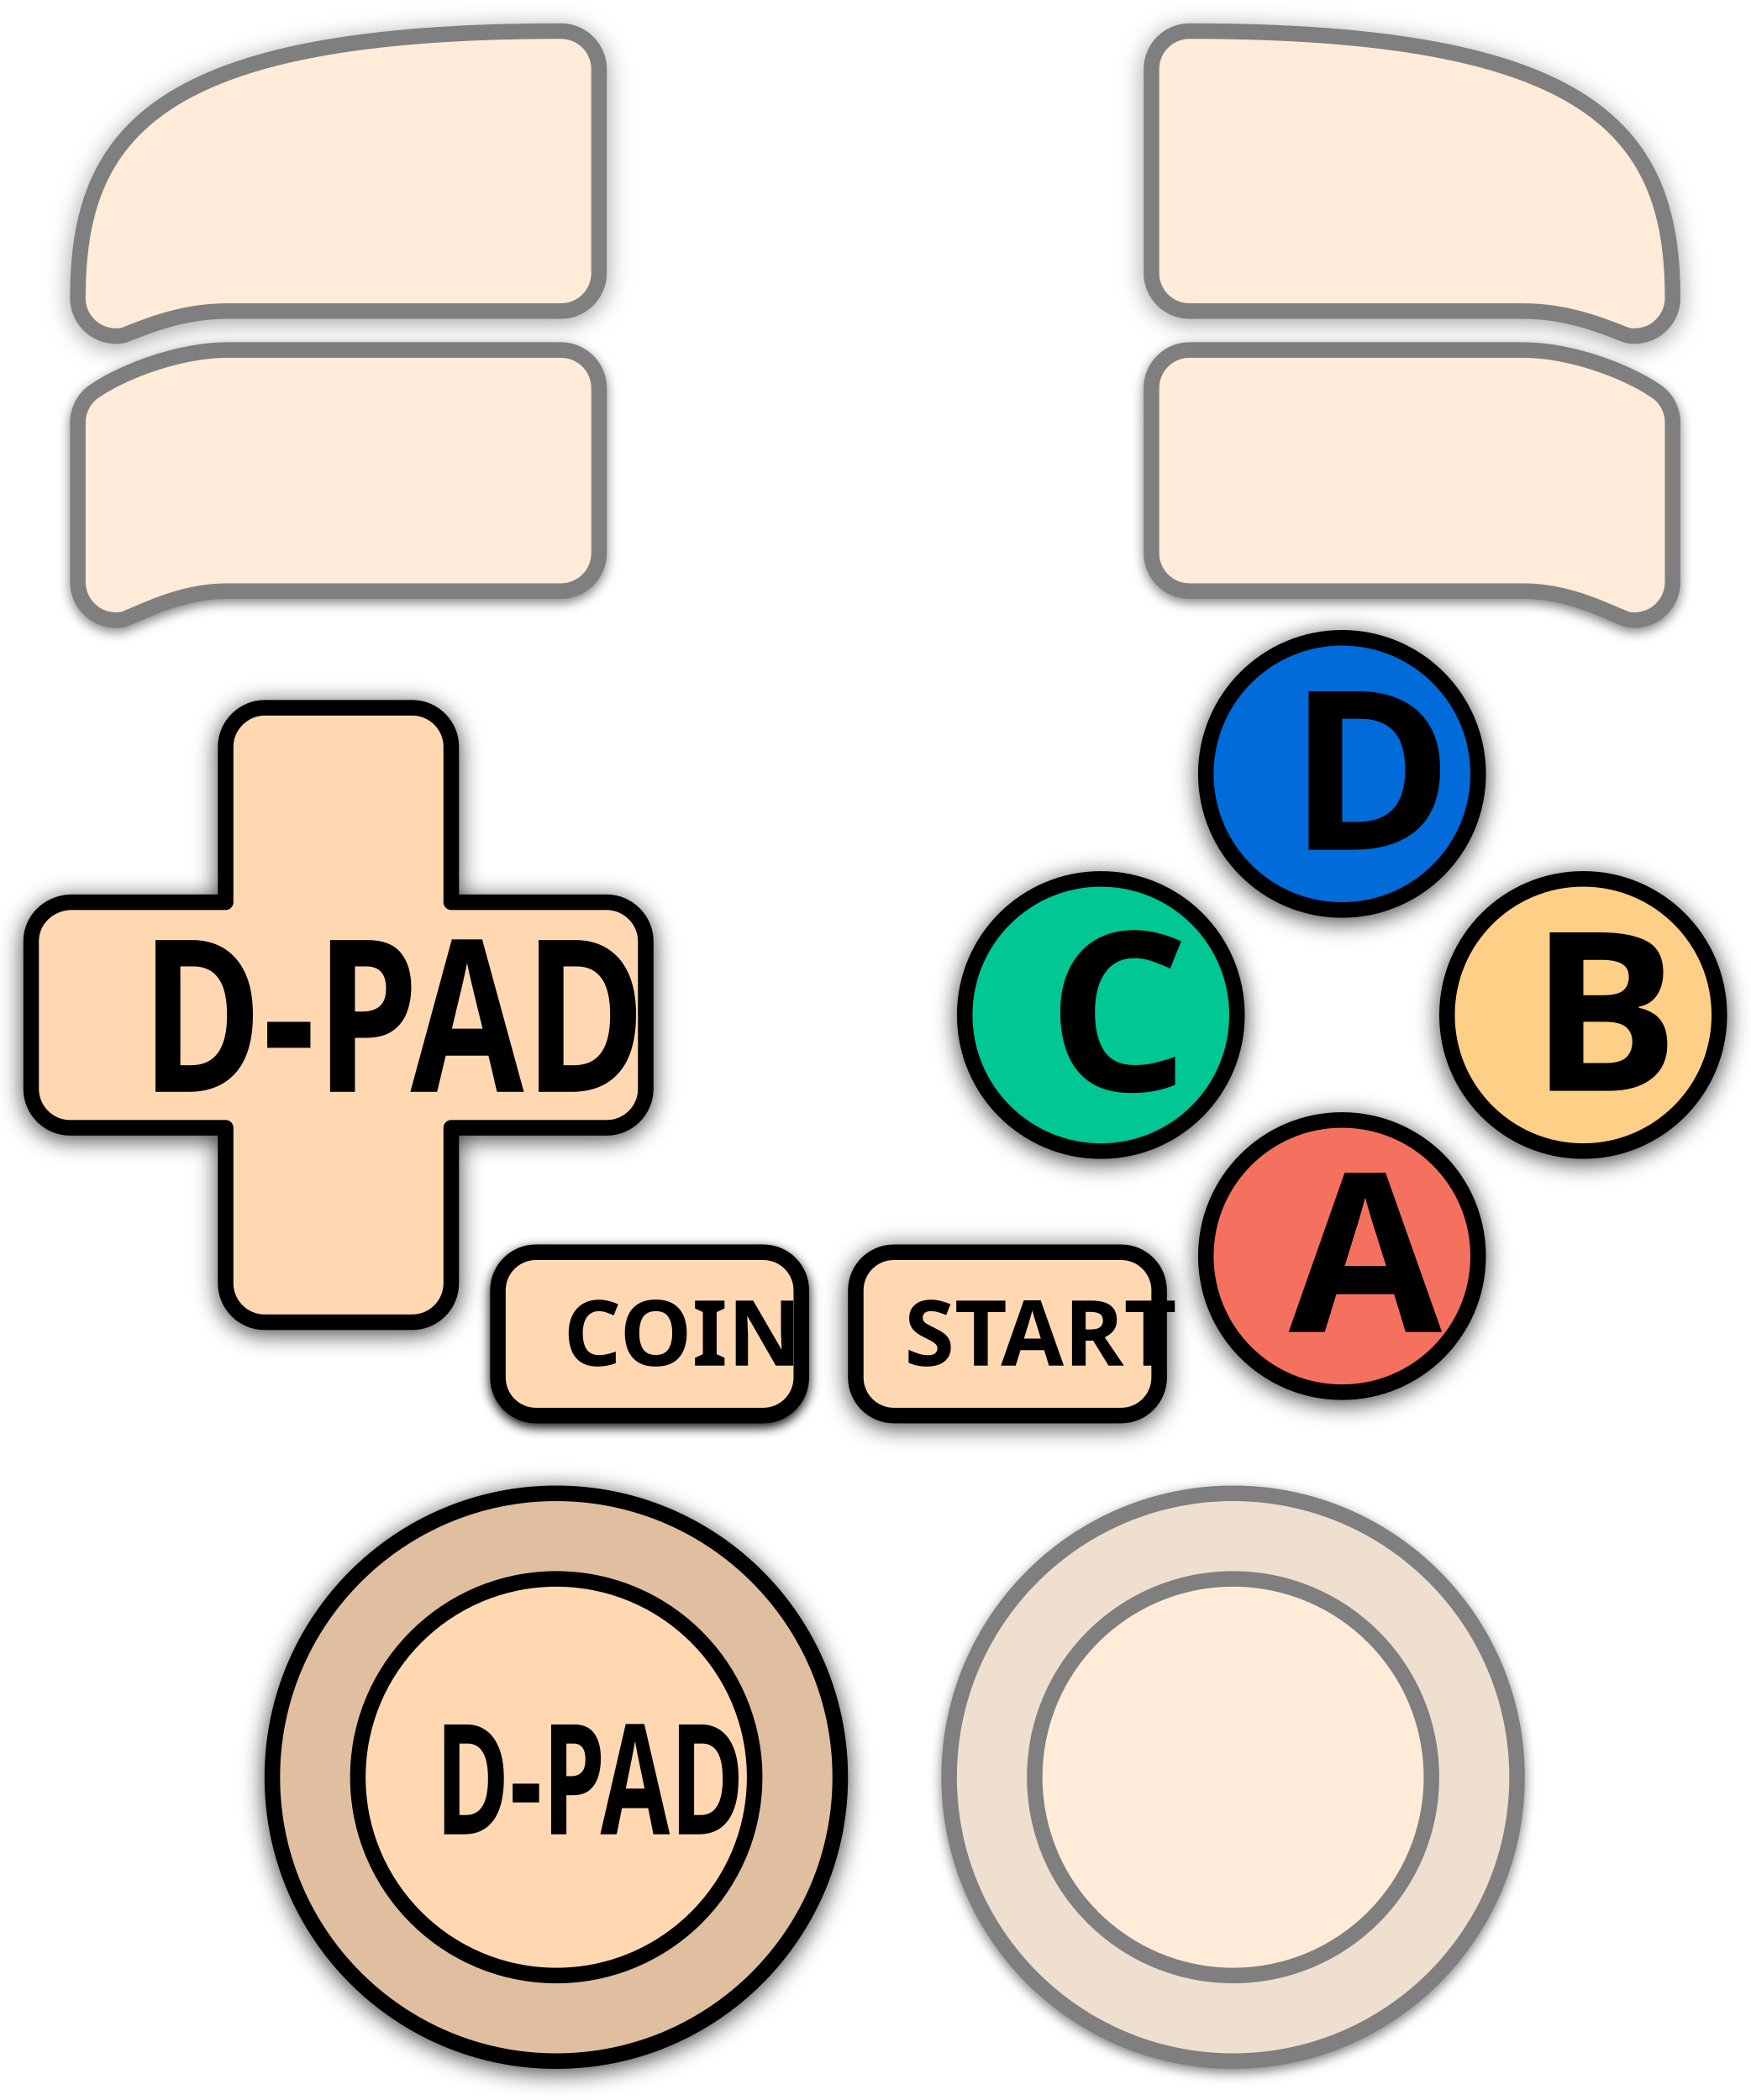
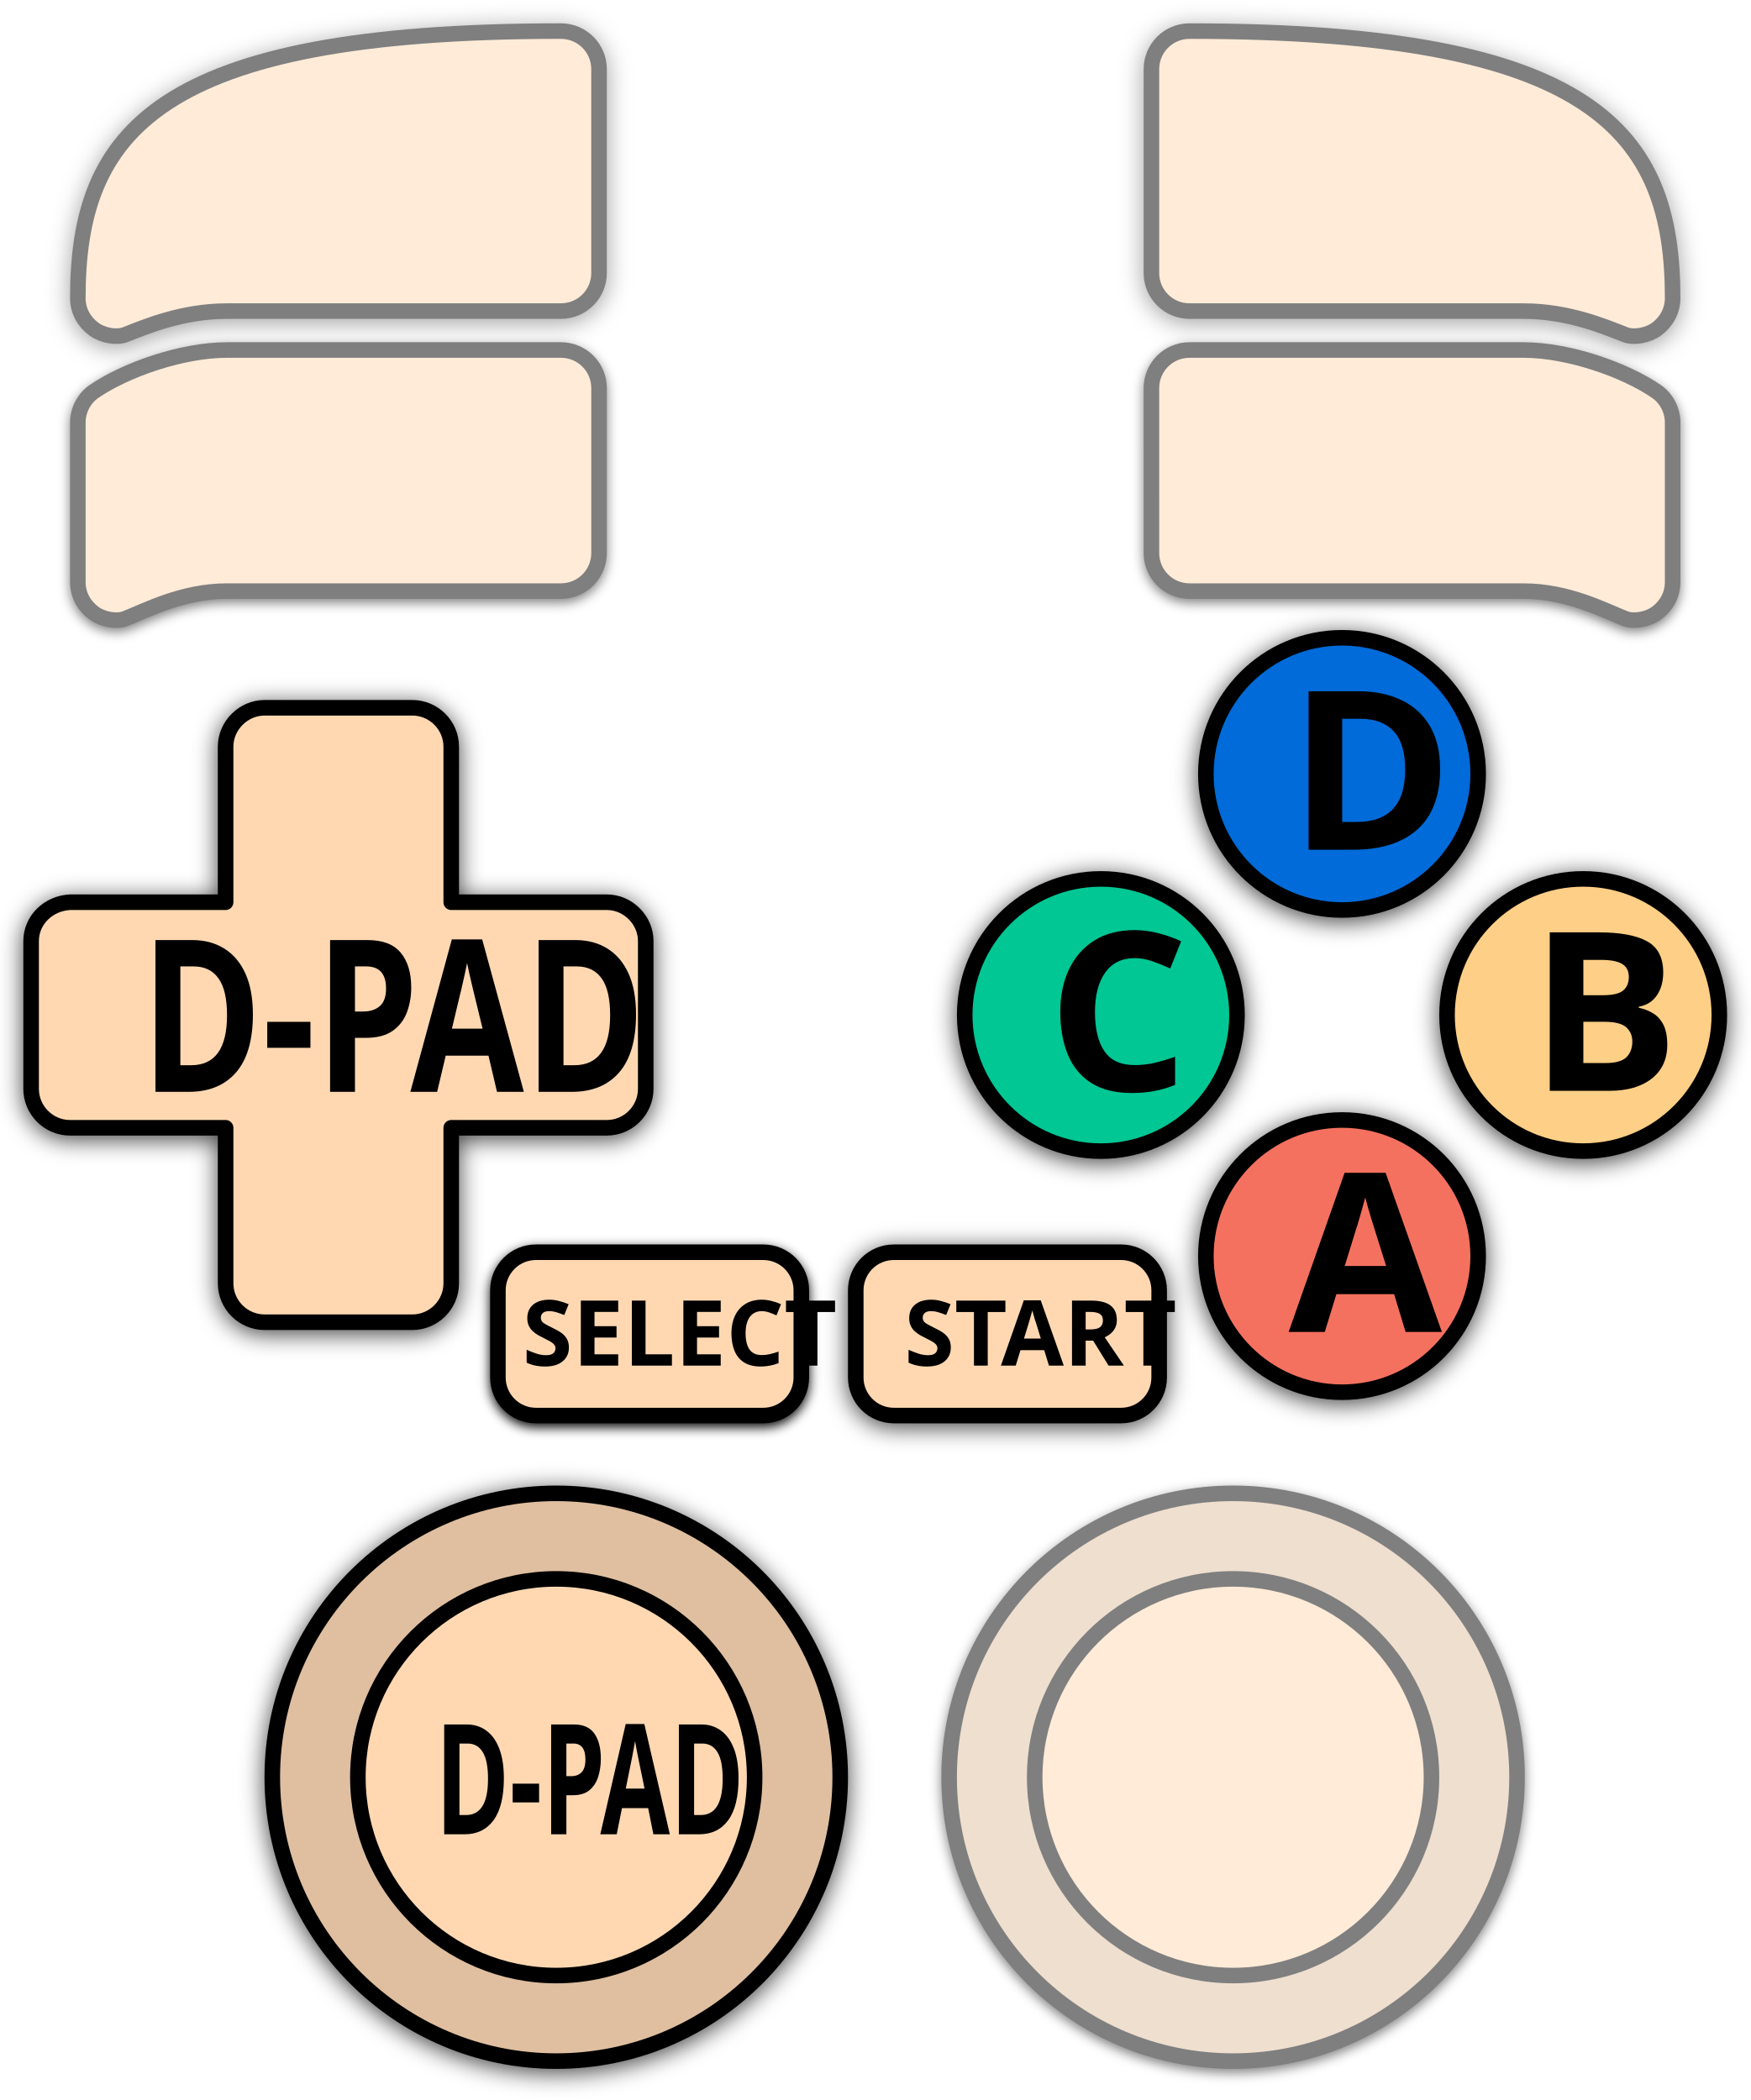
<svg xmlns="http://www.w3.org/2000/svg" version="1.1" id="Layer_3" x="0px" y="0px" viewBox="0 0 225 270" xml:space="preserve" width="225" height="270">
  <defs id="defs75">
    <rect x="41.228" y="199.808" width="55.255" height="51.834" id="rect369361" />
    <rect x="76.739" y="147.344" width="33.368" height="20.844" id="rect127464" />
    <rect x="128.25" y="105.787" width="33.96" height="33.738" id="rect83351" />
    <rect x="127.677" y="105.526" width="34.595" height="33.973" id="rect34999" />
    <rect x="161.554" y="139.782" width="33.152" height="33.894" id="rect24475" />
    <rect x="128.25" y="105.787" width="33.96" height="33.738" id="rect83351-3" />
    <rect x="128.25" y="105.787" width="33.96" height="33.738" id="rect83351-9" />
    <rect x="128.25" y="105.787" width="33.96" height="33.738" id="rect83351-5" />
    <rect x="76.739" y="147.344" width="32.548" height="20.781" id="rect127464-0" />
    <rect x="128.25" y="105.787" width="69.439" height="31.708" id="rect83351-4" />
    <rect x="128.25" y="105.787" width="33.96" height="33.738" id="rect83351-52" />
    <rect x="128.25" y="105.787" width="33.96" height="33.738" id="rect83351-52-6" />
    <rect x="128.25" y="105.787" width="33.96" height="33.738" id="rect83351-37" />
    <rect x="128.25" y="105.787" width="33.96" height="33.738" id="rect83351-3-9" />
    <rect x="128.25" y="105.787" width="33.96" height="33.738" id="rect83351-9-2" />
    <rect x="128.25" y="105.787" width="33.96" height="33.738" id="rect83351-5-7" />
    <rect x="76.739" y="147.344" width="33.368" height="20.844" id="rect127464-7" />
    <rect x="76.739" y="147.344" width="32.548" height="20.781" id="rect127464-0-5" />
    <rect x="128.25" y="105.787" width="69.439" height="31.708" id="rect83351-4-1" />
    <rect x="128.25" y="105.787" width="33.96" height="33.738" id="rect83351-52-67" />
    <rect x="128.25" y="105.787" width="33.96" height="33.738" id="rect83351-52-6-8" />
    <rect x="128.25" y="105.787" width="69.439" height="31.708" id="rect83351-4-1-4" />
    <rect x="128.25" y="105.787" width="69.439" height="31.708" id="rect83351-4-1-4-4" />
    <rect x="128.25" y="105.787" width="69.439" height="31.708" id="rect83351-4-1-4-9" />
    <rect x="128.25" y="105.787" width="69.439" height="31.708" id="rect83351-4-1-4-4-4" />
    <rect x="76.739" y="147.344" width="65.207" height="14.331" id="rect127464-7-2" />
    <rect x="76.739" y="147.344" width="65.207" height="14.331" id="rect127464-7-2-8" />
    <rect x="76.739" y="147.344" width="33.368" height="20.844" id="rect127464-7-5" />
    <rect x="76.739" y="147.344" width="65.207" height="14.331" id="rect127464-7-2-2" />
    <rect x="76.739" y="147.344" width="65.207" height="14.331" id="rect127464-7-2-8-1" />
    <rect x="76.739" y="147.344" width="32.548" height="20.781" id="rect127464-0-5-4" />
    <rect x="128.25" y="105.787" width="33.96" height="33.738" id="rect83351-37-3" />
    <rect x="128.25" y="105.787" width="33.96" height="33.738" id="rect83351-3-9-2" />
    <rect x="128.25" y="105.787" width="33.96" height="33.738" id="rect83351-9-2-3" />
    <rect x="128.25" y="105.787" width="33.96" height="33.738" id="rect83351-5-7-8" />
    <rect x="128.25" y="105.787" width="69.439" height="31.708" id="rect83351-4-1-1" />
    <rect x="128.25" y="105.787" width="69.439" height="31.708" id="rect83351-4-1-4-8" />
    <rect x="128.25" y="105.787" width="69.439" height="31.708" id="rect83351-4-1-4-9-1" />
    <rect x="128.25" y="105.787" width="33.96" height="33.738" id="rect83351-52-67-5" />
    <rect x="128.25" y="105.787" width="33.96" height="33.738" id="rect83351-52-6-8-9" />
    <rect x="128.25" y="105.787" width="69.439" height="31.708" id="rect83351-4-1-4-4-2" />
    <rect x="128.25" y="105.787" width="69.439" height="31.708" id="rect83351-4-1-4-4-4-7" />
    <rect x="128.25" y="105.787" width="69.439" height="31.708" id="rect83351-4-1-4-9-2" />
    <rect x="128.25" y="105.787" width="54.922" height="28.684" id="rect83351-4-1-4-6" />
    <rect x="128.25" y="105.787" width="54.922" height="28.684" id="rect83351-4-1-4-6-6" />
    <rect x="128.25" y="105.787" width="54.922" height="28.684" id="rect83351-4-1-4-6-6-5" />
    <rect x="128.25" y="105.787" width="54.922" height="28.684" id="rect83351-4-1-4-6-5" />
    <rect x="128.25" y="105.787" width="28.869" height="28.839" id="rect83351-4-1-4-6-9" />
    <rect x="128.25" y="105.787" width="28.869" height="28.839" id="rect83351-4-1-4-6-9-7" />
    <rect x="128.25" y="105.787" width="28.869" height="28.839" id="rect83351-4-1-4-6-9-0" />
    <rect x="128.25" y="105.787" width="28.869" height="28.839" id="rect83351-4-1-4-6-9-0-2" />
    <rect x="128.25" y="105.787" width="54.922" height="28.684" id="rect83351-4-1-4-6-5-7" />
    <rect x="128.25" y="105.787" width="54.922" height="28.684" id="rect83351-4-1-4-6-5-72" />
    <rect x="128.25" y="105.787" width="54.922" height="28.684" id="rect83351-4-1-4-6-5-72-2" />
    <rect x="128.25" y="105.787" width="30.806" height="28.718" id="rect83351-4-1-4-6-5-7-5" />
    <rect x="128.25" y="105.787" width="30.806" height="28.718" id="rect83351-4-1-4-6-5-7-5-2" />
    <rect x="128.25" y="105.787" width="30.806" height="28.718" id="rect83351-4-1-4-6-5-7-5-26" />
    <rect x="128.25" y="105.787" width="30.806" height="28.718" id="rect83351-4-1-4-6-5-7-5-4" />
    <rect x="76.739" y="147.344" width="33.368" height="20.844" id="rect127464-7-4" />
    <rect x="76.739" y="147.344" width="33.368" height="19.215" id="rect127464-7-4-8" />
    <rect x="76.739" y="147.344" width="44.004" height="35.334" id="rect127464-7-4-8-8" />
    <rect x="76.739" y="147.344" width="44.004" height="35.334" id="rect127464-7-4-8-8-8" />
    <rect x="41.228" y="199.808" width="55.255" height="51.834" id="rect369361-1" />
    <rect x="41.228" y="199.808" width="86.232" height="35.141" id="rect369361-0" />
    <rect x="128.25" y="105.787" width="81.862" height="29.811" id="rect83351-4-1-4-6-5-7-5-2-1" />
    <rect x="128.25" y="105.787" width="54.922" height="28.684" id="rect83351-4-1-4-6-5-72-2-6" />
    <rect x="128.25" y="105.787" width="54.922" height="28.684" id="rect83351-4-1-4-6-5-72-2-6-6" />
    <rect x="128.25" y="105.787" width="54.922" height="28.684" id="rect83351-4-1-4-6-5-72-2-6-6-8" />
    <rect x="128.25" y="105.787" width="93.027" height="32.239" id="rect83351-4-1-4-6-5-72-2-6-6-0" />
    <rect x="128.25" y="105.787" width="33.275" height="27.809" id="rect83351-4-1-4-6-5-72-2-6-6-5" />
    <rect x="128.25" y="105.787" width="33.275" height="27.809" id="rect83351-4-1-4-6-5-72-2-6-6-5-7" />
    <rect x="128.25" y="105.787" width="33.275" height="27.809" id="rect83351-4-1-4-6-5-72-2-6-6-5-7-2" />
    <rect x="128.25" y="105.787" width="33.275" height="27.809" id="rect83351-4-1-4-6-5-72-2-6-6-5-7-5" />
    <rect x="128.25" y="105.787" width="43.668" height="19.897" id="rect83351-4-1-4-6-5-72-2-6-6-0-4" />
    <rect x="128.25" y="105.787" width="77.274" height="28.684" id="rect83351-4-1-4-6-5-72-2-6-6-0-4-6" />
    <rect x="128.25" y="105.787" width="77.274" height="28.684" id="rect83351-4-1-4-6-5-72-2-6-6-0-4-0" />
    <rect x="128.25" y="105.787" width="61.396" height="39.166" id="rect83351-4-1-4-6-5-72-2-6-6-0-4-67" />
    <rect x="128.25" y="105.787" width="43.668" height="19.897" id="rect83351-4-1-4-6-5-72-2-6-6-0-4-3" />
    <rect x="128.25" y="105.787" width="61.396" height="39.166" id="rect83351-4-1-4-6-5-72-2-6-6-0-4-67-2" />
    <filter style="color-interpolation-filters:sRGB;" id="filter108623" x="-0.131" y="-0.219" width="1.263" height="1.462">
      <feFlood flood-opacity="0.75" flood-color="rgb(0,0,0)" result="flood" id="feFlood108613" />
      <feComposite in="flood" in2="SourceGraphic" operator="in" result="composite1" id="feComposite108615" />
      <feGaussianBlur in="composite1" stdDeviation="1.5" result="blur" id="feGaussianBlur108617" />
      <feOffset dx="0" dy="0.5" result="offset" id="feOffset108619" />
      <feComposite in="SourceGraphic" in2="offset" operator="over" result="composite2" id="feComposite108621" />
    </filter>
    <filter style="color-interpolation-filters:sRGB;" id="filter108915" x="-0.072" y="-0.133" width="1.144" height="1.29">
      <feFlood flood-opacity="1" flood-color="rgb(0,0,0)" result="flood" id="feFlood108905" />
      <feComposite in="flood" in2="SourceGraphic" operator="in" result="composite1" id="feComposite108907" />
      <feGaussianBlur in="composite1" stdDeviation="0.75" result="blur" id="feGaussianBlur108909" />
      <feOffset dx="0" dy="0.5" result="offset" id="feOffset108911" />
      <feComposite in="SourceGraphic" in2="offset" operator="over" result="composite2" id="feComposite108913" />
    </filter>
    <rect x="128.25" y="105.787" width="43.668" height="19.897" id="rect83351-4-1-4-6-5-72-2-6-6-0-4-3-4" />
    <rect x="128.25" y="105.787" width="43.668" height="19.897" id="rect83351-4-1-4-6-5-72-2-6-6-0-4-3-47" />
    <rect x="128.25" y="105.787" width="43.668" height="19.897" id="rect83351-4-1-4-6-5-72-2-6-6-0-4-3-8" />
    <rect x="128.25" y="105.787" width="93.027" height="32.239" id="rect83351-4-1-4-6-5-72-2-6-6-0-3" />
    <rect x="128.25" y="105.787" width="43.668" height="19.897" id="rect83351-4-1-4-6-5-72-2-6-6-0-4-3-7" />
    <rect x="128.25" y="105.787" width="43.668" height="19.897" id="rect83351-4-1-4-6-5-72-2-6-6-0-4-3-5" />
+     <rect x="128.25" y="105.787" width="43.668" height="19.897" id="rect83351-4-1-4-6-5-72-2-6-6-0-4-3-3" />
  </defs>
  <g id="layer2" style="display:none">
    <rect style="display:inline;fill:#000000;fill-opacity:0.25;stroke-width:10.783;stroke-linecap:round;stroke-linejoin:round" id="rect937" width="223" height="278" x="1" y="1" rx="6.977" ry="6.969" />
  </g>
  <g id="layer1">
    <g id="layer8" style="display:inline">
      <path style="display:inline;opacity:1;fill:#ffd8b2;fill-opacity:1;stroke:#000000;stroke-width:2;stroke-linecap:round;stroke-linejoin:round;stroke-miterlimit:4;stroke-dasharray:none;stroke-opacity:1;paint-order:normal;filter:url(#filter108915)" d="M 103,177.112 C 103,179.778 100.843,182 98.091,182 H 68.909 C 66.157,182 64,179.778 64,177.112 v -11.223 c 0,-2.666 2.157,-4.888 4.909,-4.888 H 98.091 c 2.752,0 4.909,2.222 4.909,4.888 z" id="path23-1-9" />
      <path style="display:inline;fill:#ffd8b2;fill-opacity:1;stroke:#000000;stroke-width:2;stroke-linecap:round;stroke-linejoin:round;stroke-miterlimit:4;stroke-dasharray:none;stroke-opacity:1;paint-order:normal;filter:url(#filter108623)" d="m 148.998,177.112 c 0,2.666 -2.157,4.888 -4.909,4.888 h -29.182 c -2.752,0 -4.909,-2.222 -4.909,-4.888 v -11.223 c 0,-2.666 2.157,-4.888 4.909,-4.888 h 29.182 c 2.752,0 4.909,2.222 4.909,4.888 z" id="path23-1-9-2" />
      <text xml:space="preserve" id="text83349-9-6-1-07-17-3-8-9-5-9-4" style="font-style:normal;font-variant:normal;font-weight:bold;font-stretch:normal;font-size:11.054px;line-height:1;font-family:'Entangled Plain BRK';-inkscape-font-specification:'Entangled Plain BRK Bold';font-variant-ligatures:normal;font-variant-position:normal;font-variant-caps:normal;font-variant-numeric:normal;font-variant-alternates:normal;font-variant-east-asian:normal;text-indent:0;text-align:center;text-decoration-line:none;text-decoration-style:solid;text-decoration-color:#000000;letter-spacing:0px;word-spacing:0px;text-transform:none;writing-mode:lr-tb;direction:ltr;text-orientation:mixed;dominant-baseline:auto;baseline-shift:baseline;white-space:pre;shape-inside:url(#rect83351-4-1-4-6-5-72-2-6-6-0-4-3);shape-padding:0;shape-margin:0;inline-size:0;display:inline;fill:#000000;fill-opacity:1;stroke:none;stroke-width:0.236;stroke-linecap:round;stroke-linejoin:round;stroke-miterlimit:4;stroke-dasharray:none;stroke-dashoffset:0;stroke-opacity:1;paint-order:stroke fill markers;stop-color:#000000" x="7.898" y="0" transform="matrix(1.059564,0,0,1.059564,-29.52502,54.12266)">
-         <tspan x="137.571" y="114.63" id="tspan1">START</tspan>
+         <tspan x="137.571" y="114.63" id="tspan2">START</tspan>
      </text>
-       <text xml:space="preserve" id="text83349-9-6-1-07-17-3-8-9-5-9-4-6" style="font-style:normal;font-variant:normal;font-weight:bold;font-stretch:normal;font-size:11.054px;line-height:1;font-family:'Entangled Plain BRK';-inkscape-font-specification:'Entangled Plain BRK Bold';font-variant-ligatures:normal;font-variant-position:normal;font-variant-caps:normal;font-variant-numeric:normal;font-variant-alternates:normal;font-variant-east-asian:normal;text-indent:0;text-align:center;text-decoration-line:none;text-decoration-style:solid;text-decoration-color:#000000;letter-spacing:0px;word-spacing:0px;text-transform:none;writing-mode:lr-tb;direction:ltr;text-orientation:mixed;dominant-baseline:auto;baseline-shift:baseline;white-space:pre;shape-inside:url(#rect83351-4-1-4-6-5-72-2-6-6-0-4-3-5);shape-padding:0;shape-margin:0;inline-size:0;display:inline;fill:#000000;fill-opacity:1;stroke:none;stroke-width:0.236;stroke-linecap:round;stroke-linejoin:round;stroke-miterlimit:4;stroke-dasharray:none;stroke-dashoffset:0;stroke-opacity:1;paint-order:stroke fill markers;stop-color:#000000" x="7.898" y="0" transform="matrix(1.059564,0,0,1.059564,-75.52351,54.12461)">
-         <tspan x="139.616" y="114.63" id="tspan2">COIN</tspan>
+       <text xml:space="preserve" id="text83349-9-6-1-07-17-3-8-9-5-9-4-67" style="font-style:normal;font-variant:normal;font-weight:bold;font-stretch:normal;font-size:11.054px;line-height:1;font-family:'Entangled Plain BRK';-inkscape-font-specification:'Entangled Plain BRK Bold';font-variant-ligatures:normal;font-variant-position:normal;font-variant-caps:normal;font-variant-numeric:normal;font-variant-alternates:normal;font-variant-east-asian:normal;text-indent:0;text-align:center;text-decoration-line:none;text-decoration-style:solid;text-decoration-color:#000000;letter-spacing:0px;word-spacing:0px;text-transform:none;writing-mode:lr-tb;direction:ltr;text-orientation:mixed;dominant-baseline:auto;baseline-shift:baseline;white-space:pre;shape-inside:url(#rect83351-4-1-4-6-5-72-2-6-6-0-4-3-3);shape-padding:0;shape-margin:0;inline-size:0;display:inline;fill:#000000;fill-opacity:1;stroke:none;stroke-width:0.236;stroke-linecap:round;stroke-linejoin:round;stroke-miterlimit:4;stroke-dasharray:none;stroke-dashoffset:0;stroke-opacity:1;paint-order:stroke fill markers;stop-color:#000000" x="7.898" y="0" transform="matrix(1.059564,0,0,1.059564,-75.52351,54.12266)">
+         <tspan x="134.653" y="114.63" id="tspan9">SELECT</tspan>
      </text>
    </g>
    <g id="layer7" style="display:inline">
      <circle style="fill:#006bd9;fill-opacity:1;stroke:#000000;stroke-width:2;stroke-linecap:round;stroke-linejoin:round;stroke-miterlimit:4;stroke-dasharray:none;stroke-opacity:1;paint-order:normal;filter:url(#filter108623)" id="path218689" cx="172.501" cy="99.5" r="17.5" />
      <circle style="display:inline;fill:#f5715f;fill-opacity:1;stroke:#000000;stroke-width:2;stroke-linecap:round;stroke-linejoin:round;stroke-miterlimit:4;stroke-dasharray:none;stroke-opacity:1;paint-order:normal;filter:url(#filter108623)" id="path218689-0" cx="172.501" cy="161.5" r="17.5" />
      <circle style="display:inline;fill:#00c794;fill-opacity:1;stroke:#000000;stroke-width:2;stroke-linecap:round;stroke-linejoin:round;stroke-miterlimit:4;stroke-dasharray:none;stroke-opacity:1;paint-order:normal;filter:url(#filter108623)" id="path218689-9-7" cx="141.504" cy="130.502" r="17.5" />
      <circle style="display:inline;fill:#fecf86;fill-opacity:1;stroke:#000000;stroke-width:2;stroke-linecap:round;stroke-linejoin:round;stroke-miterlimit:4;stroke-dasharray:none;stroke-opacity:1;paint-order:normal;filter:url(#filter108623)" id="path218689-9-6" cx="203.501" cy="130.5" r="17.5" />
      <text xml:space="preserve" id="text83349-9-6-1-07-17-3-8-9-8" style="font-style:normal;font-variant:normal;font-weight:bold;font-stretch:normal;font-size:25.712px;line-height:1;font-family:'Entangled Plain BRK';-inkscape-font-specification:'Entangled Plain BRK Bold';font-variant-ligatures:normal;font-variant-position:normal;font-variant-caps:normal;font-variant-numeric:normal;font-variant-alternates:normal;font-variant-east-asian:normal;text-indent:0;text-align:center;text-decoration-line:none;text-decoration-style:solid;text-decoration-color:#000000;letter-spacing:0px;word-spacing:0px;text-transform:none;writing-mode:lr-tb;direction:ltr;text-orientation:mixed;dominant-baseline:auto;baseline-shift:baseline;white-space:pre;shape-inside:url(#rect83351-4-1-4-6-5-72-2-6-6-5);shape-padding:0;shape-margin:0;inline-size:0;display:inline;fill:#000000;fill-opacity:1;stroke:none;stroke-width:0.225;stroke-linecap:round;stroke-linejoin:round;stroke-miterlimit:4;stroke-dasharray:none;stroke-dashoffset:0;stroke-opacity:1;paint-order:stroke fill markers;stop-color:#000000" x="7.898" y="0" transform="matrix(1.109734,0,0,1.109734,11.71516,-30.9751)">
-         <tspan x="138.703" y="126.357" id="tspan3">D</tspan>
+         <tspan x="138.703" y="126.357" id="tspan10">D</tspan>
      </text>
      <text xml:space="preserve" id="text83349-9-6-1-07-17-3-8-9-8-0" style="font-style:normal;font-variant:normal;font-weight:bold;font-stretch:normal;font-size:25.712px;line-height:1;font-family:'Entangled Plain BRK';-inkscape-font-specification:'Entangled Plain BRK Bold';font-variant-ligatures:normal;font-variant-position:normal;font-variant-caps:normal;font-variant-numeric:normal;font-variant-alternates:normal;font-variant-east-asian:normal;text-indent:0;text-align:center;text-decoration-line:none;text-decoration-style:solid;text-decoration-color:#000000;letter-spacing:0px;word-spacing:0px;text-transform:none;writing-mode:lr-tb;direction:ltr;text-orientation:mixed;dominant-baseline:auto;baseline-shift:baseline;white-space:pre;shape-inside:url(#rect83351-4-1-4-6-5-72-2-6-6-5-7);shape-padding:0;shape-margin:0;inline-size:0;display:inline;fill:#000000;fill-opacity:1;stroke:none;stroke-width:0.225;stroke-linecap:round;stroke-linejoin:round;stroke-miterlimit:4;stroke-dasharray:none;stroke-dashoffset:0;stroke-opacity:1;paint-order:stroke fill markers;stop-color:#000000" x="7.898" y="0" transform="matrix(1.109734,0,0,1.109734,11.71516,31.0249)">
-         <tspan x="138.703" y="126.357" id="tspan4">A</tspan>
+         <tspan x="138.703" y="126.357" id="tspan11">A</tspan>
      </text>
      <text xml:space="preserve" id="text83349-9-6-1-07-17-3-8-9-8-0-1" style="font-style:normal;font-variant:normal;font-weight:bold;font-stretch:normal;font-size:25.712px;line-height:1;font-family:'Entangled Plain BRK';-inkscape-font-specification:'Entangled Plain BRK Bold';font-variant-ligatures:normal;font-variant-position:normal;font-variant-caps:normal;font-variant-numeric:normal;font-variant-alternates:normal;font-variant-east-asian:normal;text-indent:0;text-align:center;text-decoration-line:none;text-decoration-style:solid;text-decoration-color:#000000;letter-spacing:0px;word-spacing:0px;text-transform:none;writing-mode:lr-tb;direction:ltr;text-orientation:mixed;dominant-baseline:auto;baseline-shift:baseline;white-space:pre;shape-inside:url(#rect83351-4-1-4-6-5-72-2-6-6-5-7-2);shape-padding:0;shape-margin:0;inline-size:0;display:inline;fill:#000000;fill-opacity:1;stroke:none;stroke-width:0.225;stroke-linecap:round;stroke-linejoin:round;stroke-miterlimit:4;stroke-dasharray:none;stroke-dashoffset:0;stroke-opacity:1;paint-order:stroke fill markers;stop-color:#000000" x="7.898" y="0" transform="matrix(1.109734,0,0,1.109734,42.71516,0.02490261)">
-         <tspan x="138.703" y="126.357" id="tspan5">B</tspan>
+         <tspan x="138.703" y="126.357" id="tspan12">B</tspan>
      </text>
      <text xml:space="preserve" id="text83349-9-6-1-07-17-3-8-9-8-0-3" style="font-style:normal;font-variant:normal;font-weight:bold;font-stretch:normal;font-size:25.712px;line-height:1;font-family:'Entangled Plain BRK';-inkscape-font-specification:'Entangled Plain BRK Bold';font-variant-ligatures:normal;font-variant-position:normal;font-variant-caps:normal;font-variant-numeric:normal;font-variant-alternates:normal;font-variant-east-asian:normal;text-indent:0;text-align:center;text-decoration-line:none;text-decoration-style:solid;text-decoration-color:#000000;letter-spacing:0px;word-spacing:0px;text-transform:none;writing-mode:lr-tb;direction:ltr;text-orientation:mixed;dominant-baseline:auto;baseline-shift:baseline;white-space:pre;shape-inside:url(#rect83351-4-1-4-6-5-72-2-6-6-5-7-5);shape-padding:0;shape-margin:0;inline-size:0;display:inline;fill:#000000;fill-opacity:1;stroke:none;stroke-width:0.225;stroke-linecap:round;stroke-linejoin:round;stroke-miterlimit:4;stroke-dasharray:none;stroke-dashoffset:0;stroke-opacity:1;paint-order:stroke fill markers;stop-color:#000000" x="7.898" y="0" transform="matrix(1.109734,0,0,1.109734,-19.28199,0.02699306)">
-         <tspan x="138.703" y="126.357" id="tspan6">C</tspan>
+         <tspan x="138.703" y="126.357" id="tspan13">C</tspan>
      </text>
    </g>
    <g id="layer10" style="display:inline">
      <g id="g977" style="opacity:0.5">
        <circle style="opacity:1;fill:#dfbfa0;fill-opacity:1;stroke:#000000;stroke-width:2;stroke-linecap:round;stroke-linejoin:round;stroke-miterlimit:4;stroke-dasharray:none;stroke-opacity:1;paint-order:normal;filter:url(#filter108915)" id="path358887" cx="158.5" cy="228.5" r="36.5" />
        <circle style="opacity:1;fill:#ffd8b2;fill-opacity:1;stroke:#000000;stroke-width:2;stroke-linecap:round;stroke-linejoin:round;stroke-miterlimit:4;stroke-dasharray:none;stroke-opacity:1;paint-order:normal" id="path359169" cx="158.5" cy="228.5" r="25.5" />
      </g>
      <g id="g973">
        <circle style="display:inline;fill:#dfbfa0;fill-opacity:1;stroke:#000000;stroke-width:2;stroke-linecap:round;stroke-linejoin:round;stroke-miterlimit:4;stroke-dasharray:none;stroke-opacity:1;paint-order:normal;filter:url(#filter108623)" id="path358887-3" cx="71.5" cy="228.5" r="36.5" />
        <circle style="display:inline;opacity:1;fill:#ffd8b2;fill-opacity:1;stroke:#000000;stroke-width:2;stroke-linecap:round;stroke-linejoin:round;stroke-miterlimit:4;stroke-dasharray:none;stroke-opacity:1;paint-order:normal" id="path359169-9" cx="71.5" cy="228.5" r="25.5" />
      </g>
      <g id="layer9" style="display:inline">
        <path style="display:inline;fill:#ffd8b2;fill-opacity:1;stroke:#000000;stroke-width:2;stroke-linecap:round;stroke-linejoin:round;stroke-miterlimit:4;stroke-dasharray:none;stroke-opacity:1;paint-order:normal;filter:url(#filter108623)" d="m 83,140 c 0,2.74 -2.248,5.006 -5,5 H 58 v 20 c 0,2.752 -2.26,5 -5,5 H 34 c -2.74,0 -5,-2.248 -5,-5 V 145 H 9 c -2.752,0 -5,-2.26 -5,-5 v -19 c 0,-2.74 2.252,-4.863 5,-5 H 29 V 96 c 0,-2.74 2.322,-5 5,-5 h 19 c 2.74,0 5,2.248 5,5 v 20 h 20 c 2.74,0 5.014,2.323 5,5 z" id="path6246" />
        <text xml:space="preserve" id="text83349-9-6-1-07-17-3-8-9-5" style="font-style:normal;font-variant:normal;font-weight:bold;font-stretch:normal;font-size:25.712px;line-height:1;font-family:'Entangled Plain BRK';-inkscape-font-specification:'Entangled Plain BRK Bold';font-variant-ligatures:normal;font-variant-position:normal;font-variant-caps:normal;font-variant-numeric:normal;font-variant-alternates:normal;font-variant-east-asian:normal;text-indent:0;text-align:center;text-decoration-line:none;text-decoration-style:solid;text-decoration-color:#000000;letter-spacing:0px;word-spacing:0px;text-transform:none;writing-mode:lr-tb;direction:ltr;text-orientation:mixed;dominant-baseline:auto;baseline-shift:baseline;white-space:pre;shape-inside:url(#rect83351-4-1-4-6-5-72-2-6-6-0);shape-padding:0;shape-margin:0;inline-size:0;display:inline;fill:#000000;fill-opacity:1;stroke:none;stroke-width:0.267;stroke-linecap:round;stroke-linejoin:round;stroke-miterlimit:4;stroke-dasharray:none;stroke-dashoffset:0;stroke-opacity:1;paint-order:stroke fill markers;stop-color:#000000" x="7.898" y="0" transform="matrix(0.8220122,0,0,1.062961,-100.1578,6.065517)">
-           <tspan x="143.845" y="126.357" id="tspan7">D-PAD</tspan>
+           <tspan x="143.845" y="126.357" id="tspan14">D-PAD</tspan>
        </text>
        <text xml:space="preserve" id="text83349-9-6-1-07-17-3-8-9-5-6" style="font-style:normal;font-variant:normal;font-weight:bold;font-stretch:normal;font-size:25.712px;line-height:1;font-family:'Entangled Plain BRK';-inkscape-font-specification:'Entangled Plain BRK Bold';font-variant-ligatures:normal;font-variant-position:normal;font-variant-caps:normal;font-variant-numeric:normal;font-variant-alternates:normal;font-variant-east-asian:normal;text-indent:0;text-align:center;text-decoration-line:none;text-decoration-style:solid;text-decoration-color:#000000;letter-spacing:0px;word-spacing:0px;text-transform:none;writing-mode:lr-tb;direction:ltr;text-orientation:mixed;dominant-baseline:auto;baseline-shift:baseline;white-space:pre;shape-inside:url(#rect83351-4-1-4-6-5-72-2-6-6-0-3);shape-padding:0;shape-margin:0;inline-size:0;display:inline;fill:#000000;fill-opacity:1;stroke:none;stroke-width:0.402;stroke-linecap:round;stroke-linejoin:round;stroke-miterlimit:4;stroke-dasharray:none;stroke-dashoffset:0;stroke-opacity:1;paint-order:stroke fill markers;stop-color:#000000" x="7.898" y="0" transform="matrix(0.503474,0,0,0.769039,-16.48896,138.6618)">
-           <tspan x="143.845" y="126.357" id="tspan8">D-PAD</tspan>
+           <tspan x="143.845" y="126.357" id="tspan15">D-PAD</tspan>
        </text>
      </g>
    </g>
    <g id="layer4" style="display:inline">
      <path style="display:inline;opacity:0.5;fill:#ffd8b2;fill-opacity:1;stroke:#000000;stroke-width:2;stroke-linecap:round;stroke-linejoin:round;stroke-miterlimit:4;stroke-dasharray:none;stroke-opacity:1;paint-order:normal;filter:url(#filter108915)" d="m 77,71.112 c 0,2.666 -2.157,4.888 -4.909,4.888 H 29.167 c -5.736,0 -10.394,2.501 -13.061,3.541 -1.119,0.437 -2.93,0.103 -4.029,-0.704 -1.212,-0.889 -2.072,-2.29 -2.072,-4.006 V 54.329 c 0,-1.626 0.827,-3.132 2.055,-3.981 3.995,-2.761 11.286,-5.346 17.108,-5.346 h 42.924 c 2.752,0 4.909,2.222 4.909,4.888 z" id="path23-1-9-3" />
      <path style="display:inline;opacity:0.5;fill:#ffd8b2;fill-opacity:1;stroke:#000000;stroke-width:2;stroke-linecap:round;stroke-linejoin:round;stroke-miterlimit:4;stroke-dasharray:none;stroke-opacity:1;paint-order:normal;filter:url(#filter108915)" d="m 148.005,71.112 c 0,2.666 2.157,4.888 4.909,4.888 h 42.924 c 5.736,0 10.394,2.501 13.061,3.541 1.119,0.437 2.93,0.103 4.029,-0.704 C 214.14,77.948 215,76.547 215,74.832 V 54.329 c 0,-1.626 -0.827,-3.132 -2.055,-3.981 -3.995,-2.761 -11.286,-5.346 -17.108,-5.346 h -42.924 c -2.752,0 -4.909,2.222 -4.909,4.888 z" id="path23-1-9-3-1" />
    </g>
    <g id="layer6" style="display:inline">
      <path style="display:inline;fill:#ffd8b2;fill-opacity:1;stroke:#000000;stroke-width:2;stroke-linecap:round;stroke-linejoin:round;stroke-miterlimit:4;stroke-dasharray:none;stroke-opacity:1;paint-order:normal;filter:url(#filter108623);opacity:0.5" d="m 76.999,35.11 c 0,2.666 -2.157,4.888 -4.909,4.888 H 29.165 c -5.736,0 -10.394,1.988 -13.061,3.028 -1.119,0.437 -2.93,0.103 -4.029,-0.704 -1.212,-0.889 -2.072,-2.29 -2.072,-4.006 0,-21.258 9.99,-34.319 62.087,-34.319 2.752,0 4.909,2.222 4.909,4.888 z" id="path23-1-9-3-3" />
      <path style="display:inline;fill:#ffd8b2;fill-opacity:1;stroke:#000000;stroke-width:2;stroke-linecap:round;stroke-linejoin:round;stroke-miterlimit:4;stroke-dasharray:none;stroke-opacity:1;paint-order:normal;filter:url(#filter108623);opacity:0.5" d="m 148.004,35.11 c 0,2.666 2.157,4.888 4.909,4.888 h 42.925 c 5.736,0 10.394,1.988 13.061,3.028 1.119,0.437 2.93,0.103 4.029,-0.704 C 214.14,41.433 215,40.033 215,38.317 215,17.059 205.01,3.998 152.913,3.998 c -2.752,0 -4.909,2.222 -4.909,4.888 z" id="path23-1-9-3-3-0" />
    </g>
  </g>
</svg>
